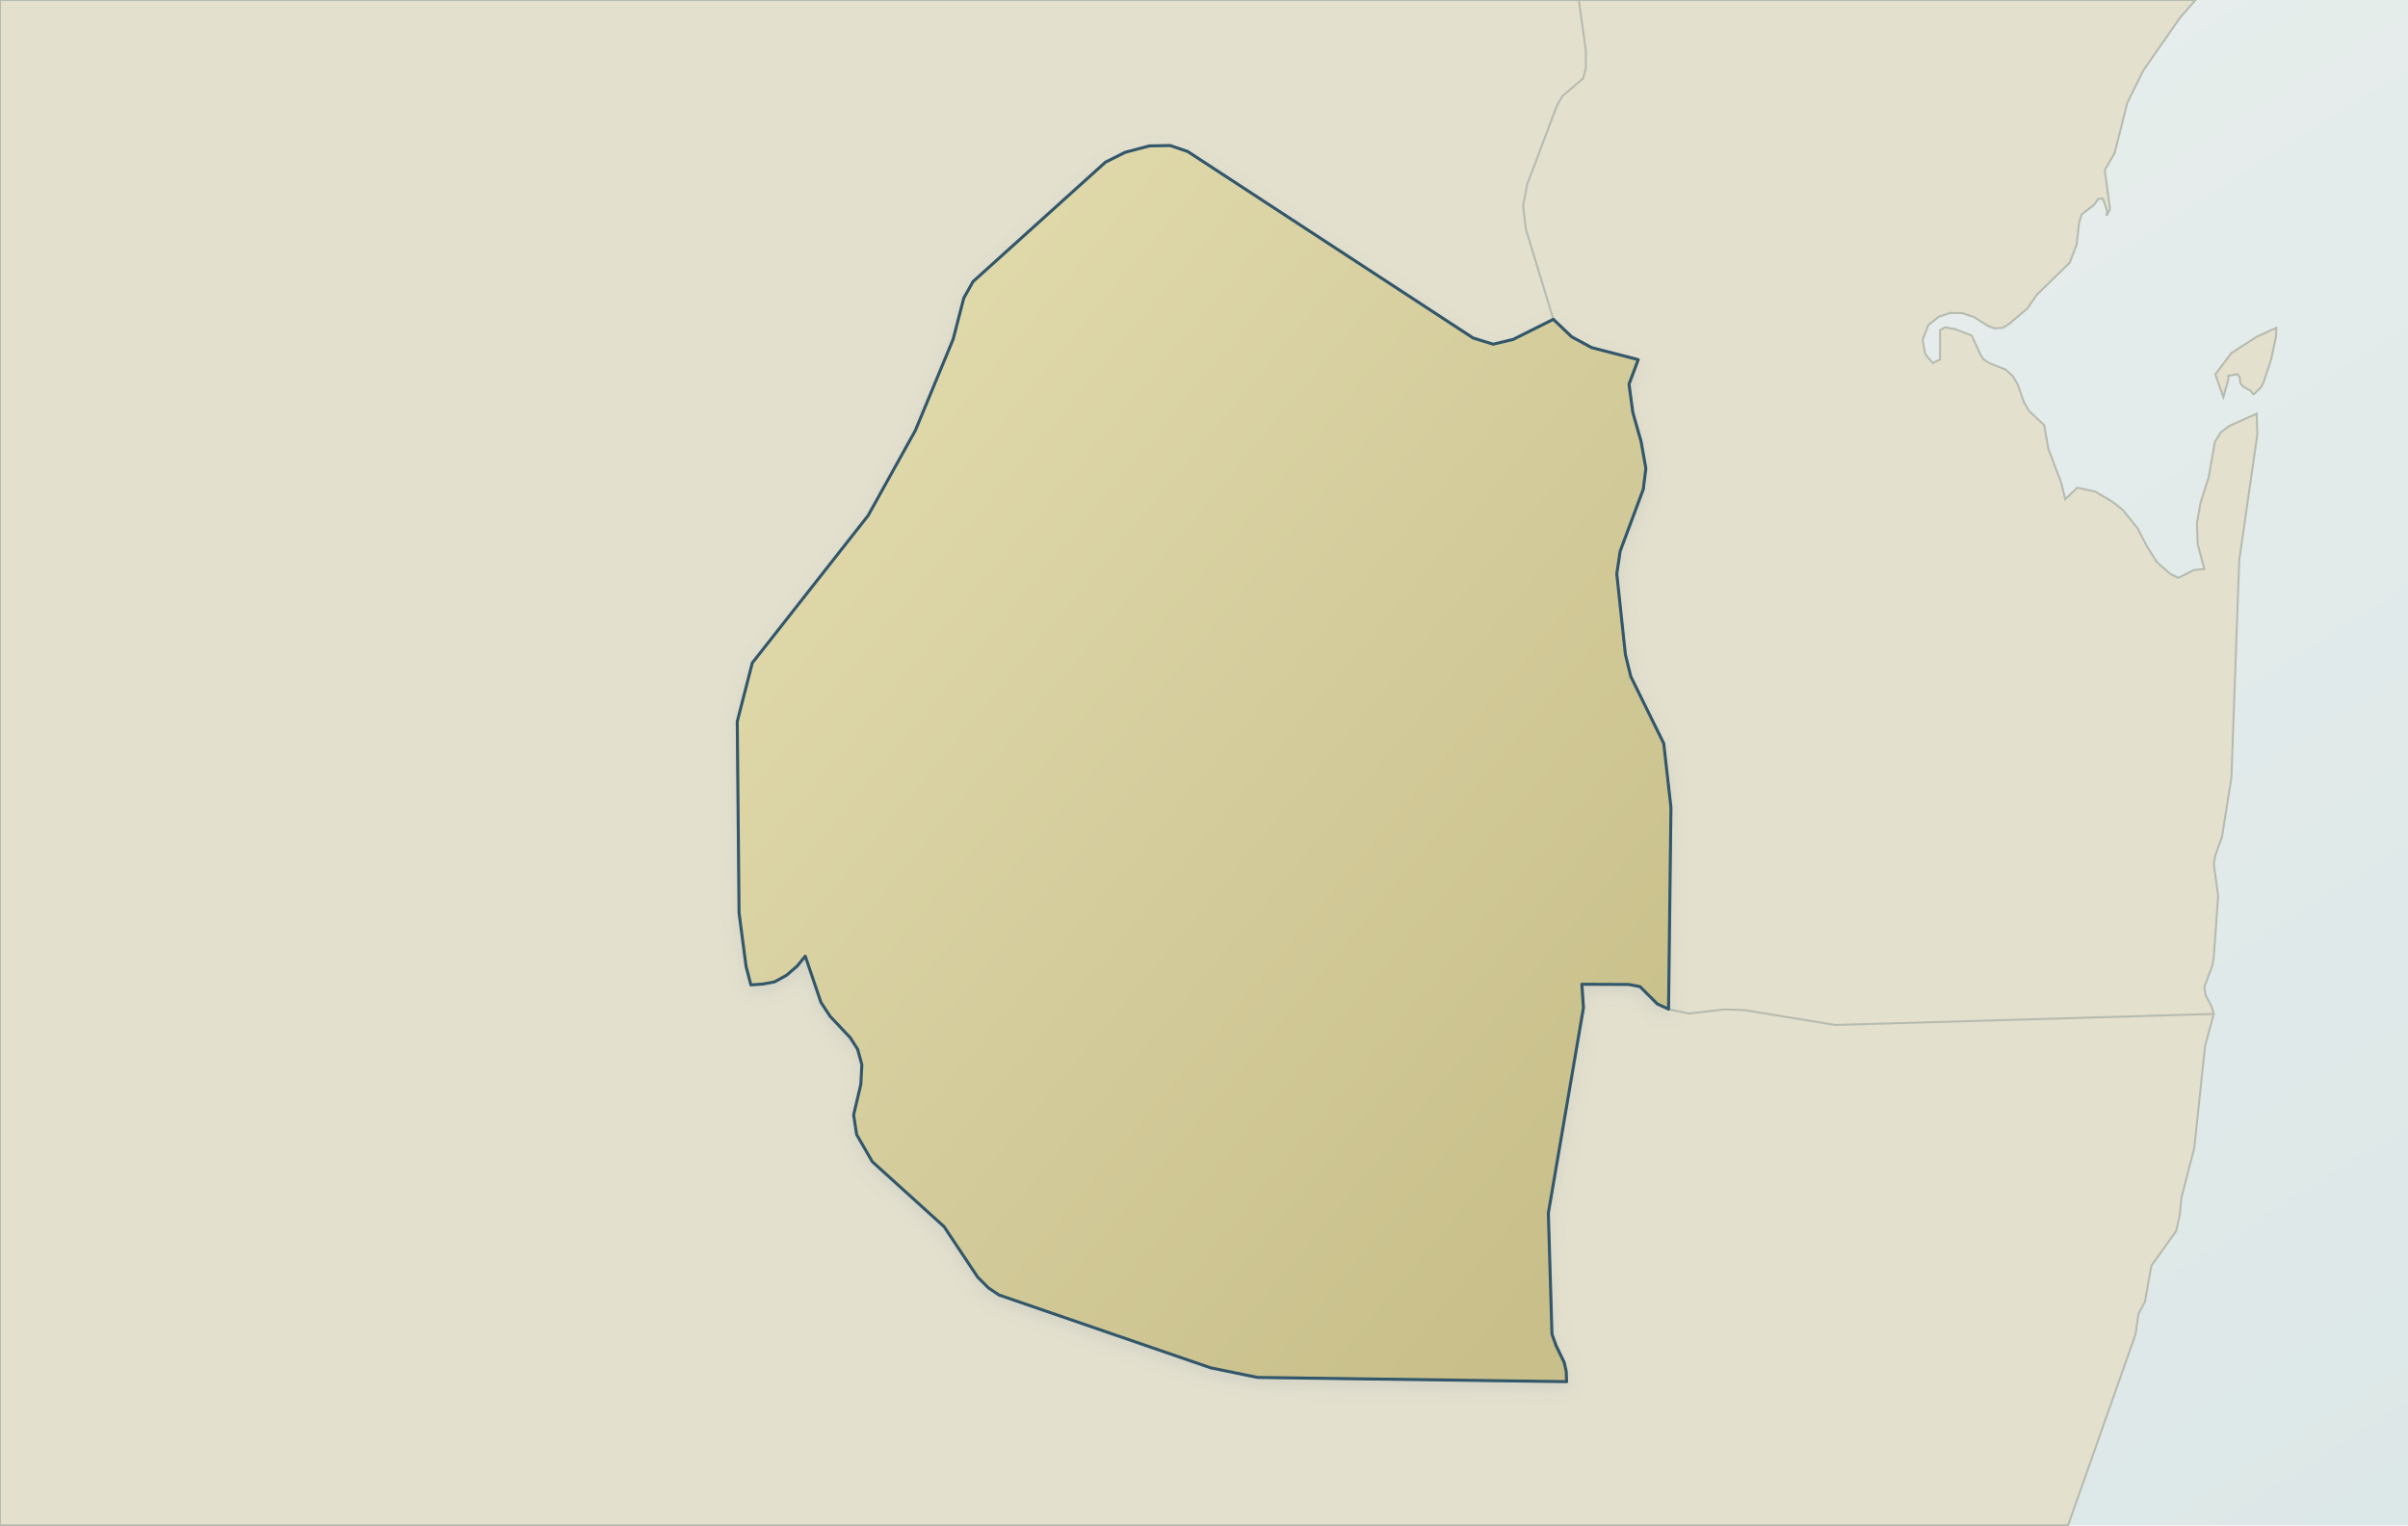
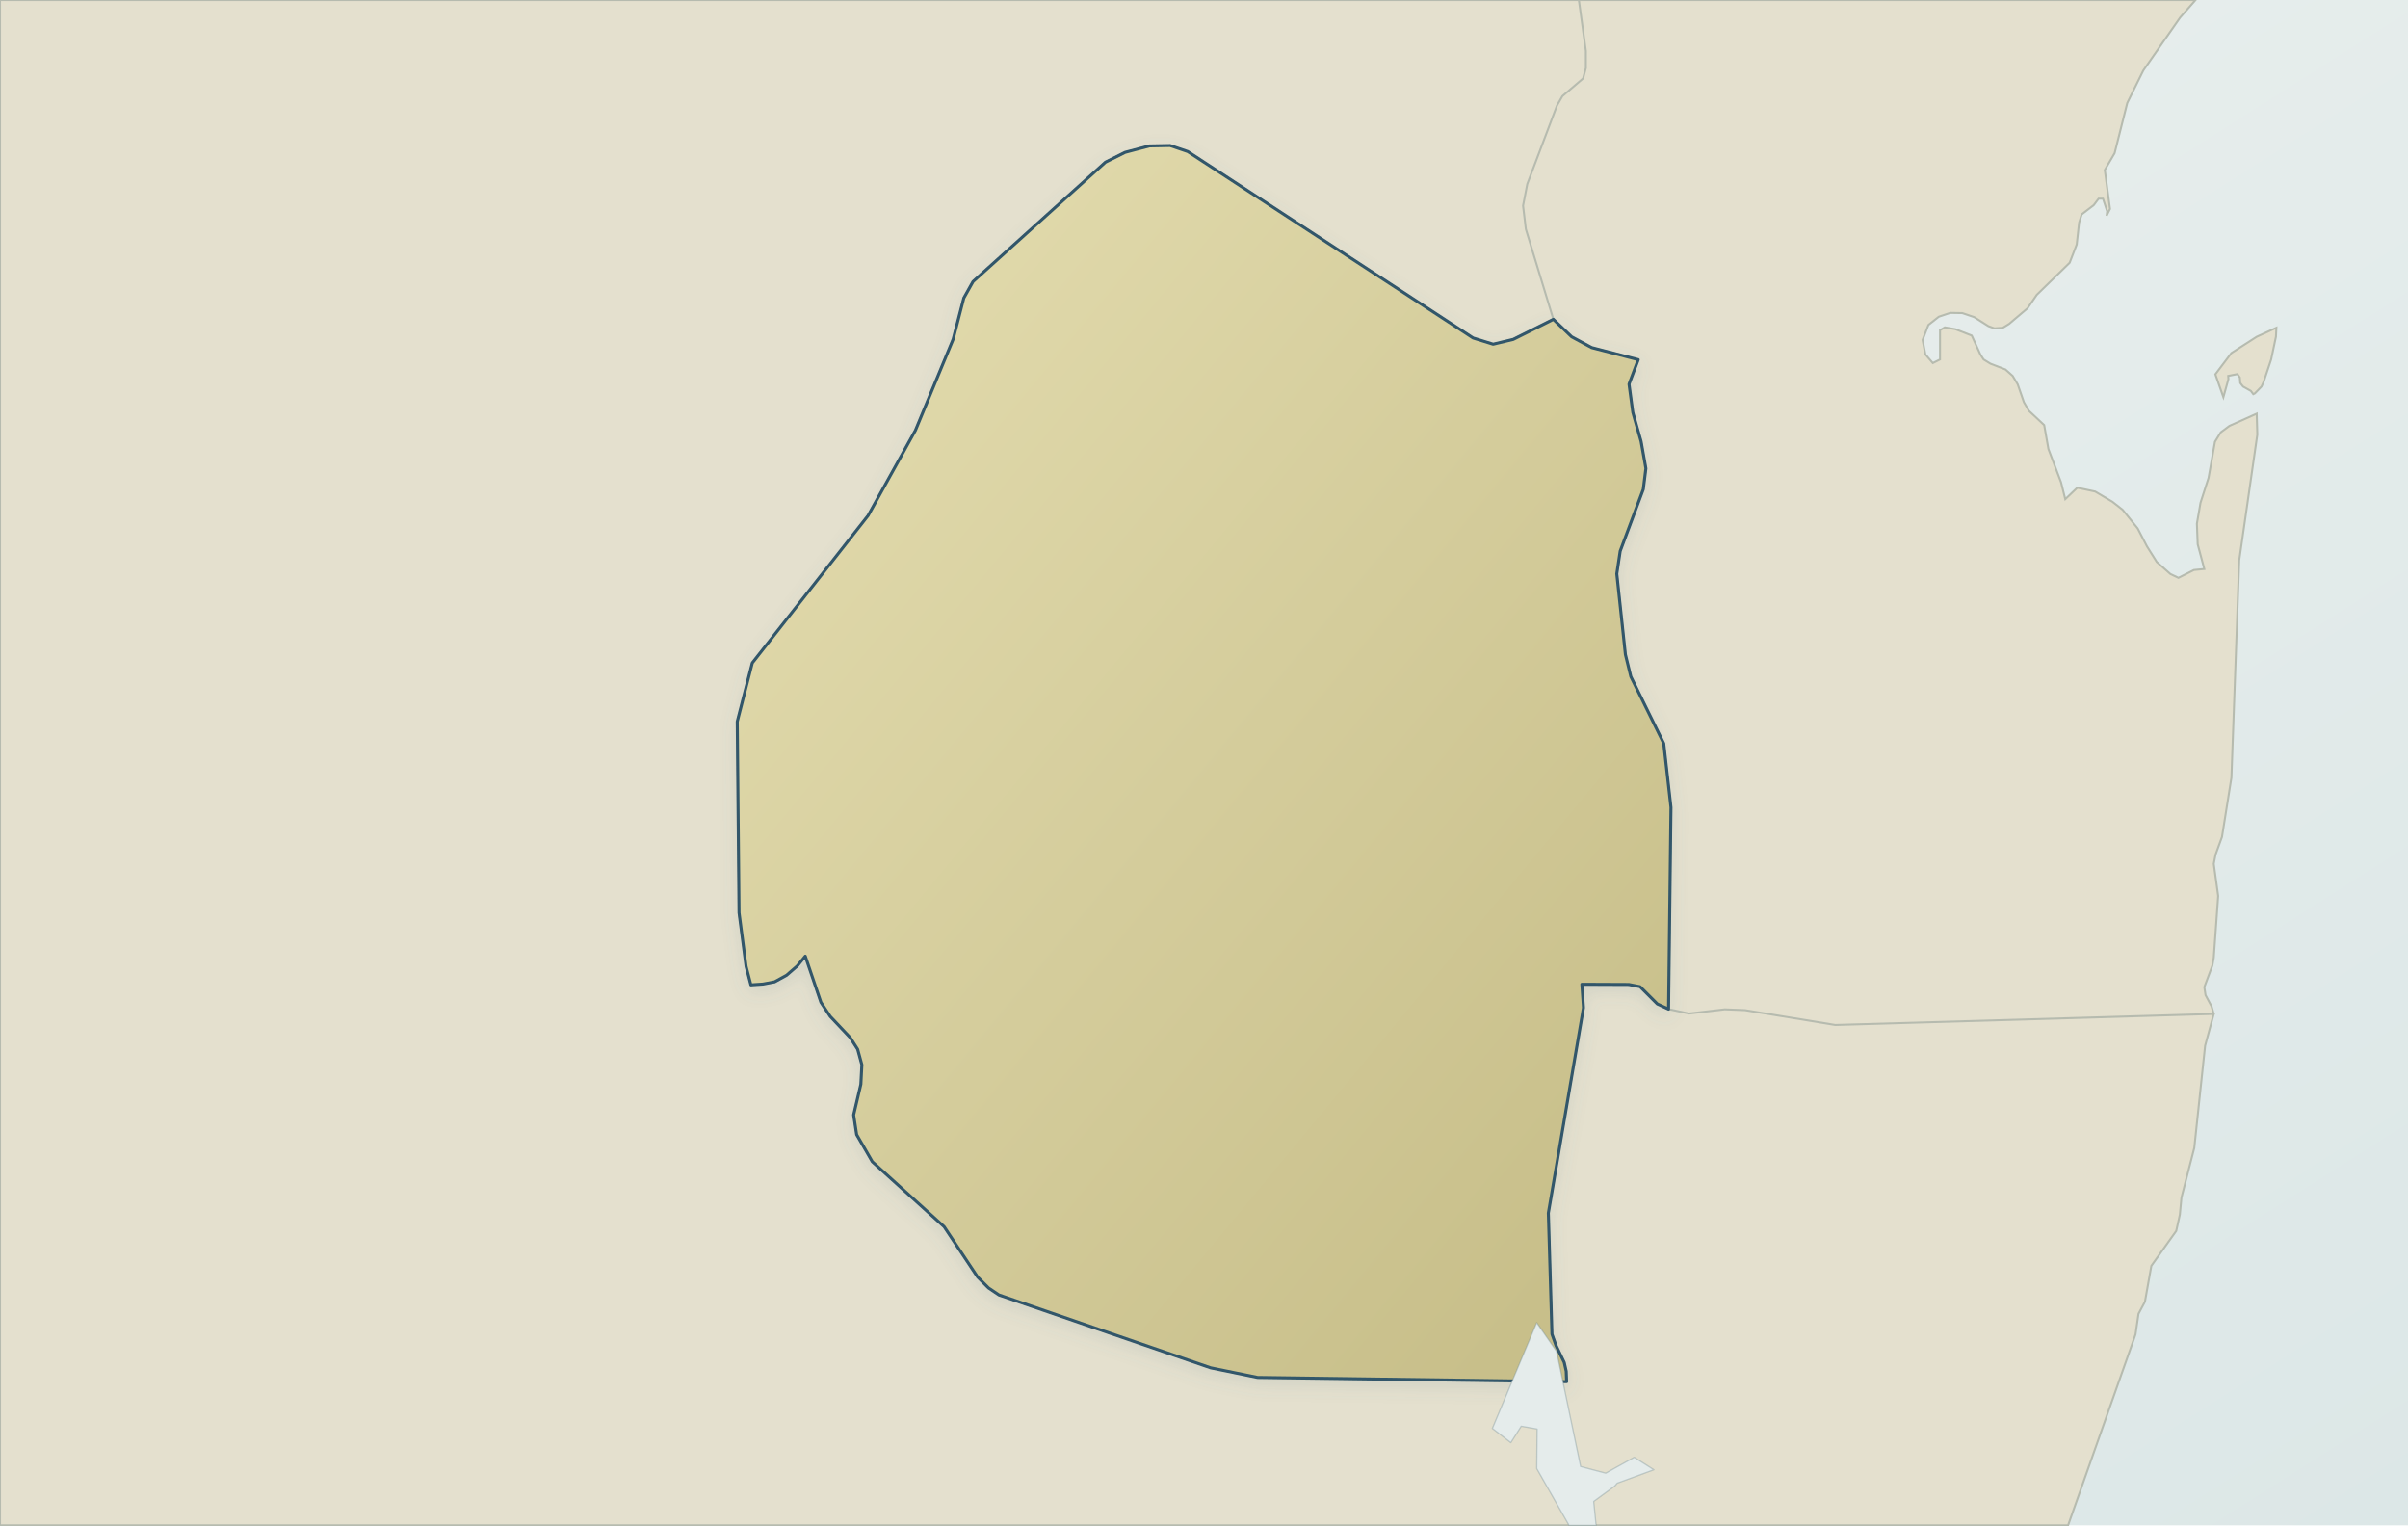
<svg xmlns="http://www.w3.org/2000/svg" viewBox="0 0 1200 760" role="img" aria-label="Map of Eswatini" data-map-style="journey-atlas-map-v3-clean-background" data-map-projection="local-equirectangular-fit-v1">
  <defs>
    <linearGradient id="sea" x1="0" y1="0" x2="1" y2="1">
      <stop offset="0" stop-color="#eef2ef" />
      <stop offset=".55" stop-color="#e4eceb" />
      <stop offset="1" stop-color="#dce7e7" />
    </linearGradient>
    <linearGradient id="land" x1=".12" y1=".08" x2=".88" y2=".92">
      <stop offset="0" stop-color="#e2dbad" />
      <stop offset=".52" stop-color="#d4cc9b" />
      <stop offset="1" stop-color="#c8bf8a" />
    </linearGradient>
    <filter id="shadow" x="-10%" y="-10%" width="120%" height="120%">
      <feGaussianBlur in="SourceAlpha" stdDeviation="4" result="b" />
      <feOffset in="b" dy="3" result="o" />
      <feColorMatrix in="o" type="matrix" values="0 0 0 0 .12 0 0 0 0 .22 0 0 0 0 .28 0 0 0 .14 0" />
      <feBlend in="SourceGraphic" mode="normal" />
    </filter>
  </defs>
  <rect width="1200" height="760" fill="url(#sea)" />
  <g id="geographic-context" fill="#e4e0ce" stroke="#b6bbaf" stroke-width="1">
    <path d="M 1086.4,8.8 L 1068.1,35.1 L 1060.1,51.3 L 1053.8,76.3 L 1048.9,84.7 L 1051.5,104.1 L 1049.8,107.5 L 1050.1,105.3 L 1048.0,99.0 L 1045.8,99.0 L 1043.4,102.2 L 1037.4,106.8 L 1036.1,110.9 L 1034.9,121.8 L 1031.4,130.9 L 1015.0,146.9 L 1010.4,153.6 L 1001.2,161.4 L 998.1,163.3 L 993.9,163.6 L 990.9,162.5 L 983.8,158.0 L 977.9,156.0 L 971.9,155.9 L 966.2,157.8 L 961.0,161.9 L 958.1,169.4 L 959.5,176.6 L 963.2,180.9 L 966.8,179.1 L 966.8,164.5 L 969.2,163.1 L 974.4,164.0 L 982.6,167.2 L 986.9,176.6 L 988.5,179.1 L 991.9,181.2 L 999.4,184.1 L 1003.0,187.3 L 1005.5,191.5 L 1008.6,200.4 L 1011.1,204.7 L 1018.7,211.8 L 1020.8,223.7 L 1027.1,240.3 L 1029.2,248.7 L 1035.2,243.0 L 1044.1,244.9 L 1052.7,250.0 L 1057.8,254.0 L 1065.3,263.3 L 1069.9,272.2 L 1074.8,280.0 L 1081.6,286.0 L 1085.6,287.9 L 1093.3,284.0 L 1098.5,283.5 L 1095.2,271.2 L 1094.8,260.9 L 1096.6,250.5 L 1100.6,238.1 L 1103.8,220.1 L 1106.7,215.4 L 1111.0,212.2 L 1124.6,206.1 L 1124.9,216.6 L 1115.9,279.1 L 1112.0,387.5 L 1107.3,417.0 L 1104.1,425.8 L 1103.2,430.4 L 1105.4,446.4 L 1103.2,477.2 L 1102.5,481.1 L 1098.5,491.8 L 1099.1,495.8 L 1102.1,501.4 L 1103.2,505.2 L 1098.9,521.0 L 1093.5,571.9 L 1087.1,596.7 L 1086.3,605.2 L 1084.5,613.3 L 1072.1,630.7 L 1068.9,648.6 L 1065.7,654.6 L 1064.2,664.9 L 1030.6,760.0 L -0.0,760.0 L -0.0,0.0 L 1094.1,0.0 L 1086.4,8.8 Z M 744.1,171.5 L 734.1,168.4 L 591.9,75.5 L 583.1,72.5 L 572.8,72.7 L 560.7,75.9 L 550.9,80.8 L 484.9,140.3 L 480.3,148.5 L 475.0,169.0 L 456.2,214.4 L 432.6,256.9 L 374.9,330.3 L 367.4,359.5 L 368.3,454.8 L 371.8,481.5 L 374.2,490.7 L 380.2,490.3 L 386.0,489.2 L 392.0,485.9 L 397.3,481.3 L 401.3,476.4 L 409.1,499.4 L 413.7,506.4 L 423.7,517.0 L 427.4,522.8 L 429.5,530.5 L 429.0,540.2 L 425.4,555.5 L 426.9,565.3 L 434.7,578.8 L 470.5,611.2 L 487.2,636.3 L 492.6,641.7 L 497.8,645.2 L 603.3,681.5 L 626.7,686.3 L 780.7,688.4 L 780.5,683.2 L 779.5,678.8 L 775.4,670.4 L 773.4,664.7 L 771.6,604.4 L 789.1,502.1 L 788.3,490.4 L 811.7,490.5 L 817.3,491.6 L 825.9,500.2 L 831.5,502.8 L 832.7,402.3 L 829.1,370.4 L 812.7,337.1 L 810.0,326.1 L 805.7,285.9 L 807.4,274.6 L 818.9,243.8 L 820.2,233.4 L 817.8,219.9 L 813.7,205.5 L 811.8,191.4 L 816.4,179.2 L 793.2,173.2 L 783.2,167.8 L 774.1,159.1 L 754.1,169.1 L 744.1,171.5 Z M 1131.8,179.1 L 1128.1,190.2 L 1127.0,192.6 L 1123.7,196.0 L 1122.9,196.4 L 1121.7,194.8 L 1117.8,192.6 L 1116.4,190.8 L 1116.2,188.1 L 1115.0,186.4 L 1110.4,187.3 L 1110.5,188.9 L 1108.0,197.9 L 1104.0,186.5 L 1112.0,175.9 L 1124.6,167.8 L 1134.4,163.3 L 1134.2,167.7 L 1131.8,179.1 Z" fill-rule="evenodd" />
  </g>
  <g id="context-national-borders" fill="none" stroke="#b6bbaf" stroke-width="1" stroke-linejoin="round" stroke-linecap="round" aria-hidden="true">
    <path d="M831.5,502.8 832.7,402.3 829.1,370.4 812.7,337.1 810,326.1 805.7,285.9 807.4,274.6 818.9,243.8 820.2,233.4 817.8,219.9 813.7,205.5 811.8,191.4 816.4,179.2 793.2,173.2 783.2,167.8 774.1,159.1 M841.7,505 831.5,502.8 M914.6,510.7 869.6,503.3 859.5,502.9 M859.5,502.9 841.7,505 M1103.2,505.2 914.6,510.7 M774.1,159.1 760.4,114.2 759,102.5 761.1,91.7 775.9,52.6 778.6,47.9 788.9,39.1 790.3,33.9 790.3,25.4 786.8,0 M744.1,171.5 734.1,168.4 591.9,75.5 583.1,72.5 M583.1,72.5 572.8,72.7 560.7,75.9 550.9,80.8 484.9,140.3 480.3,148.5 475,169 456.2,214.4 432.6,256.9 374.9,330.3 367.4,359.5 368.3,454.8 371.8,481.5 374.2,490.7 M774.1,159.1 754.1,169.1 744.1,171.5 M401.3,476.4 409.1,499.4 413.7,506.4 423.7,517 427.4,522.8 429.5,530.5 429,540.2 425.4,555.5 426.9,565.3 434.7,578.8 470.5,611.2 487.2,636.3 492.6,641.7 497.8,645.2 603.3,681.5 626.7,686.3 780.7,688.4 M374.2,490.7 386,489.2 392,485.9 397.3,481.3 401.3,476.4 M788.3,490.4 811.7,490.5 817.3,491.6 825.9,500.2 831.5,502.8 M780.7,688.4 779.5,678.8 773.4,664.7 771.6,604.4 789.1,502.1 788.3,490.4" />
  </g>
  <path d="M 774.1,159.1 L 783.2,167.8 L 793.2,173.2 L 816.4,179.2 L 811.8,191.4 L 813.7,205.5 L 817.8,219.9 L 820.2,233.4 L 818.9,243.8 L 807.4,274.6 L 805.7,285.9 L 810.0,326.1 L 812.7,337.1 L 829.1,370.4 L 832.7,402.3 L 831.5,502.8 L 825.9,500.2 L 817.3,491.6 L 811.7,490.5 L 788.3,490.4 L 789.1,502.1 L 771.6,604.4 L 773.4,664.7 L 775.4,670.4 L 779.5,678.8 L 780.5,683.2 L 780.7,688.4 L 626.7,686.3 L 603.3,681.5 L 497.8,645.2 L 492.6,641.7 L 487.2,636.3 L 470.5,611.2 L 434.7,578.8 L 426.9,565.3 L 425.4,555.5 L 429.0,540.2 L 429.5,530.5 L 427.4,522.8 L 423.7,517.0 L 413.7,506.4 L 409.1,499.4 L 401.3,476.4 L 397.3,481.3 L 392.0,485.9 L 386.0,489.2 L 380.2,490.3 L 374.2,490.7 L 371.8,481.5 L 368.3,454.8 L 367.4,359.5 L 374.9,330.3 L 432.6,256.9 L 456.2,214.4 L 475.0,169.0 L 480.3,148.5 L 484.9,140.3 L 550.9,80.8 L 560.7,75.9 L 572.8,72.7 L 583.1,72.5 L 591.9,75.5 L 734.1,168.4 L 744.1,171.5 L 754.1,169.1 L 774.1,159.1 Z" fill="url(#land)" fill-rule="evenodd" stroke="#31576a" stroke-width="1.5" stroke-linejoin="round" stroke-linecap="round" filter="url(#shadow)" />
+   <g id="inland-water-auto" fill="#e5eceb" stroke="#6f8a92" stroke-opacity=".35" stroke-width=".65" fill-rule="evenodd" stroke-linejoin="round" stroke-linecap="round">
+     <path data-map-auto-lake="1" d="M 794.2,748.1 L 804.7,740.4 L 805.9,739.0 L 824.2,732.3 L 814.4,726.1 L 800.2,734.0 L 787.7,730.7 L 775.7,673.3 L 765.8,659.0 L 743.7,711.7 L 752.9,718.8 L 758.1,710.6 L 766.0,712.0 L 765.8,731.7 L 781.9,760.0 L 795.4,760.0 L 794.2,748.1 Z" />
+   </g>
</svg>
